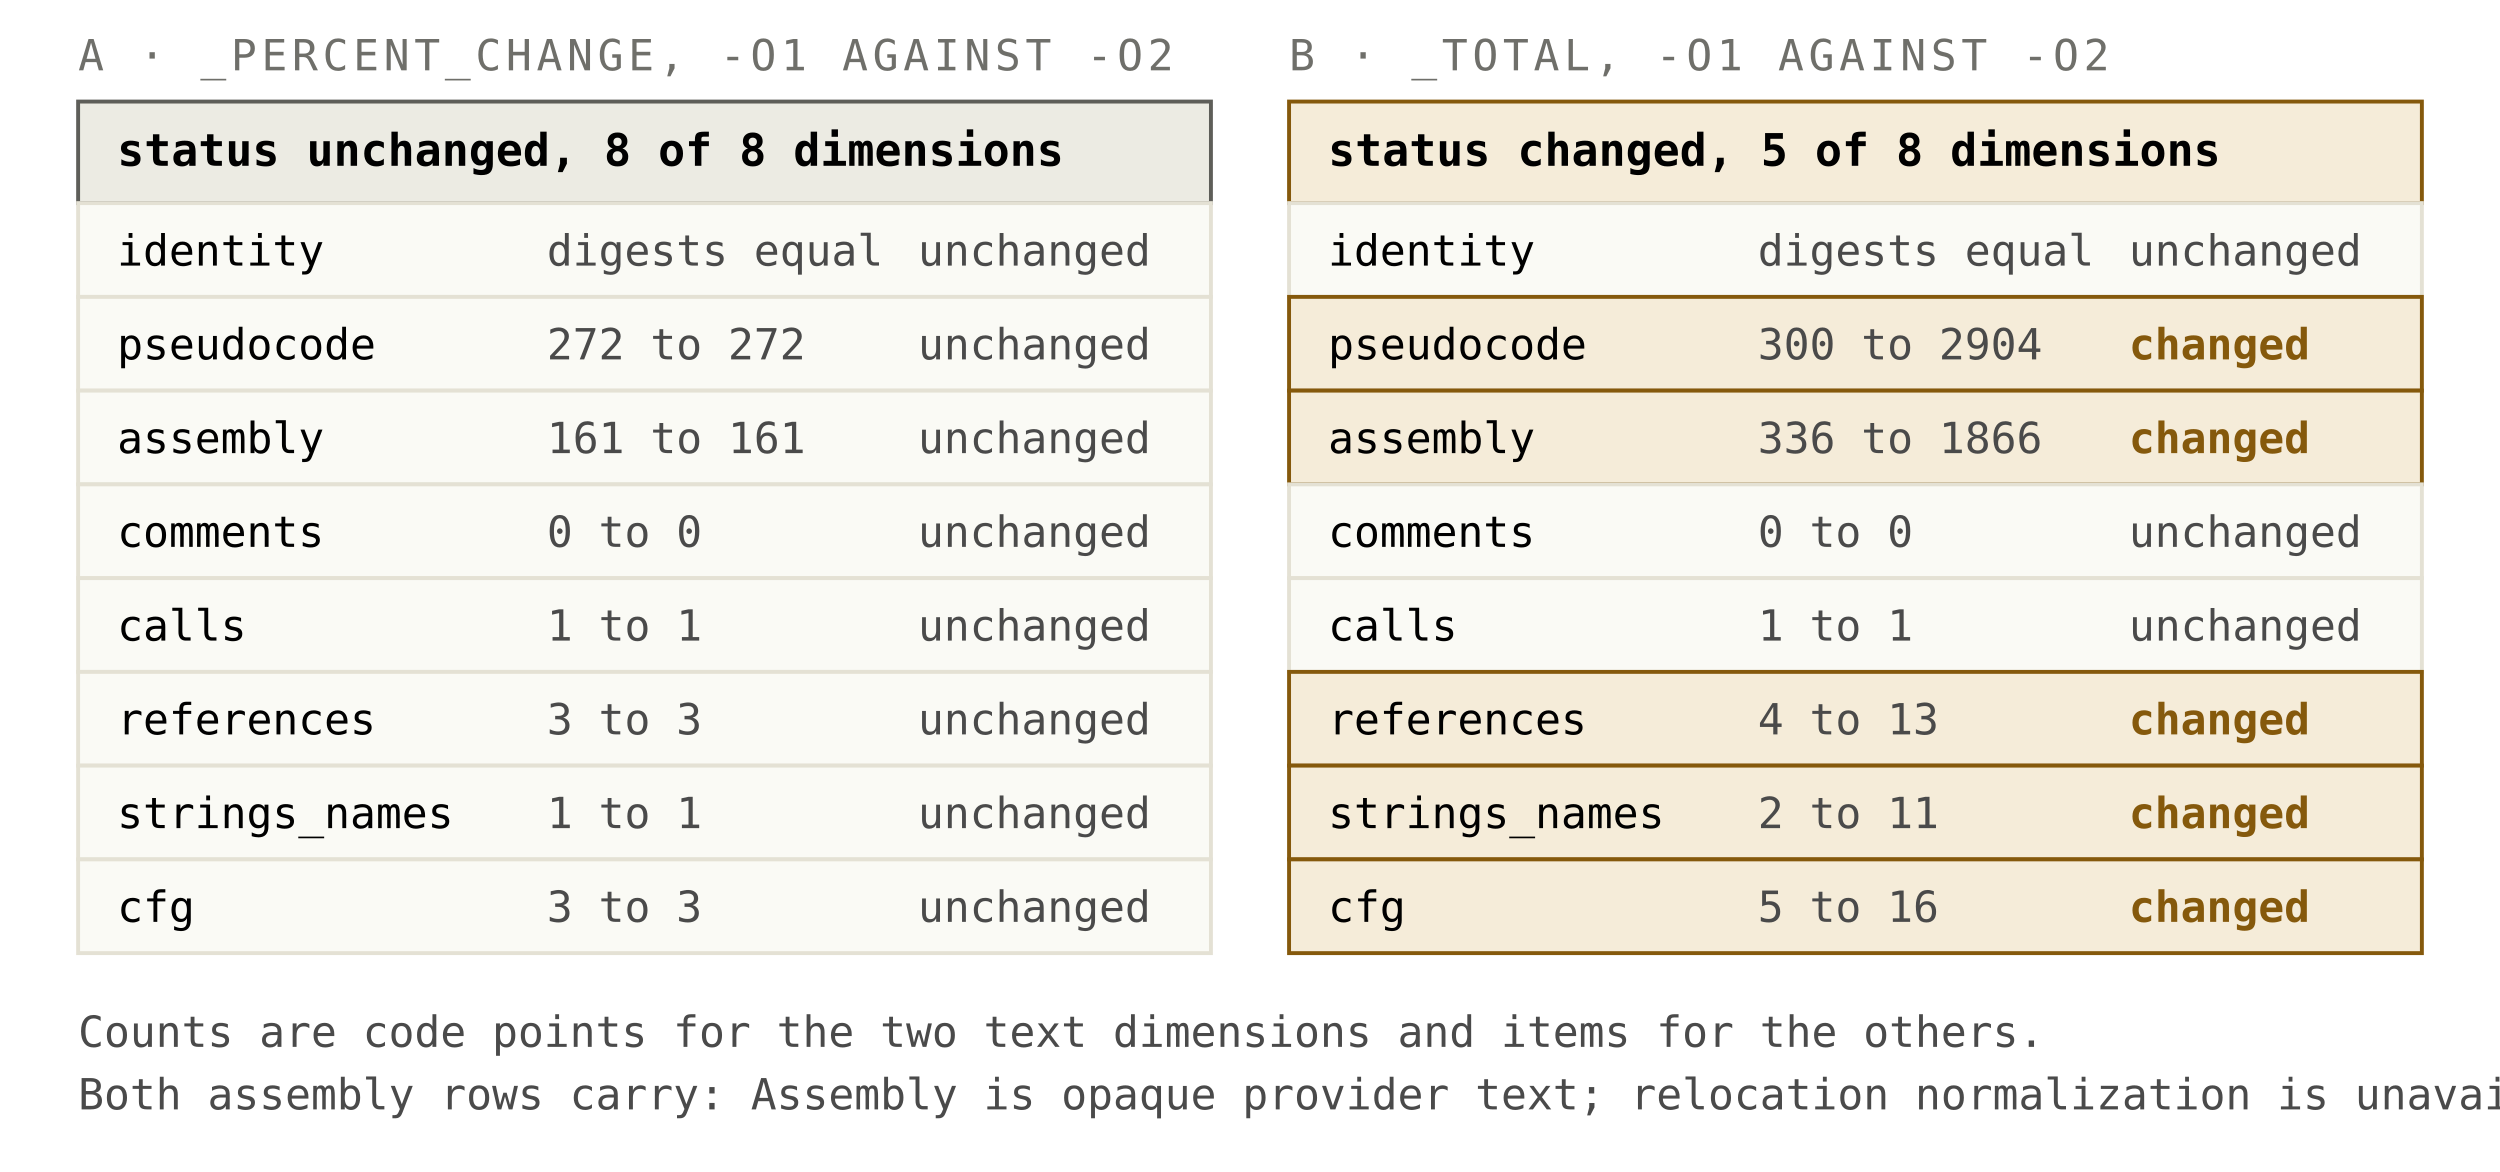
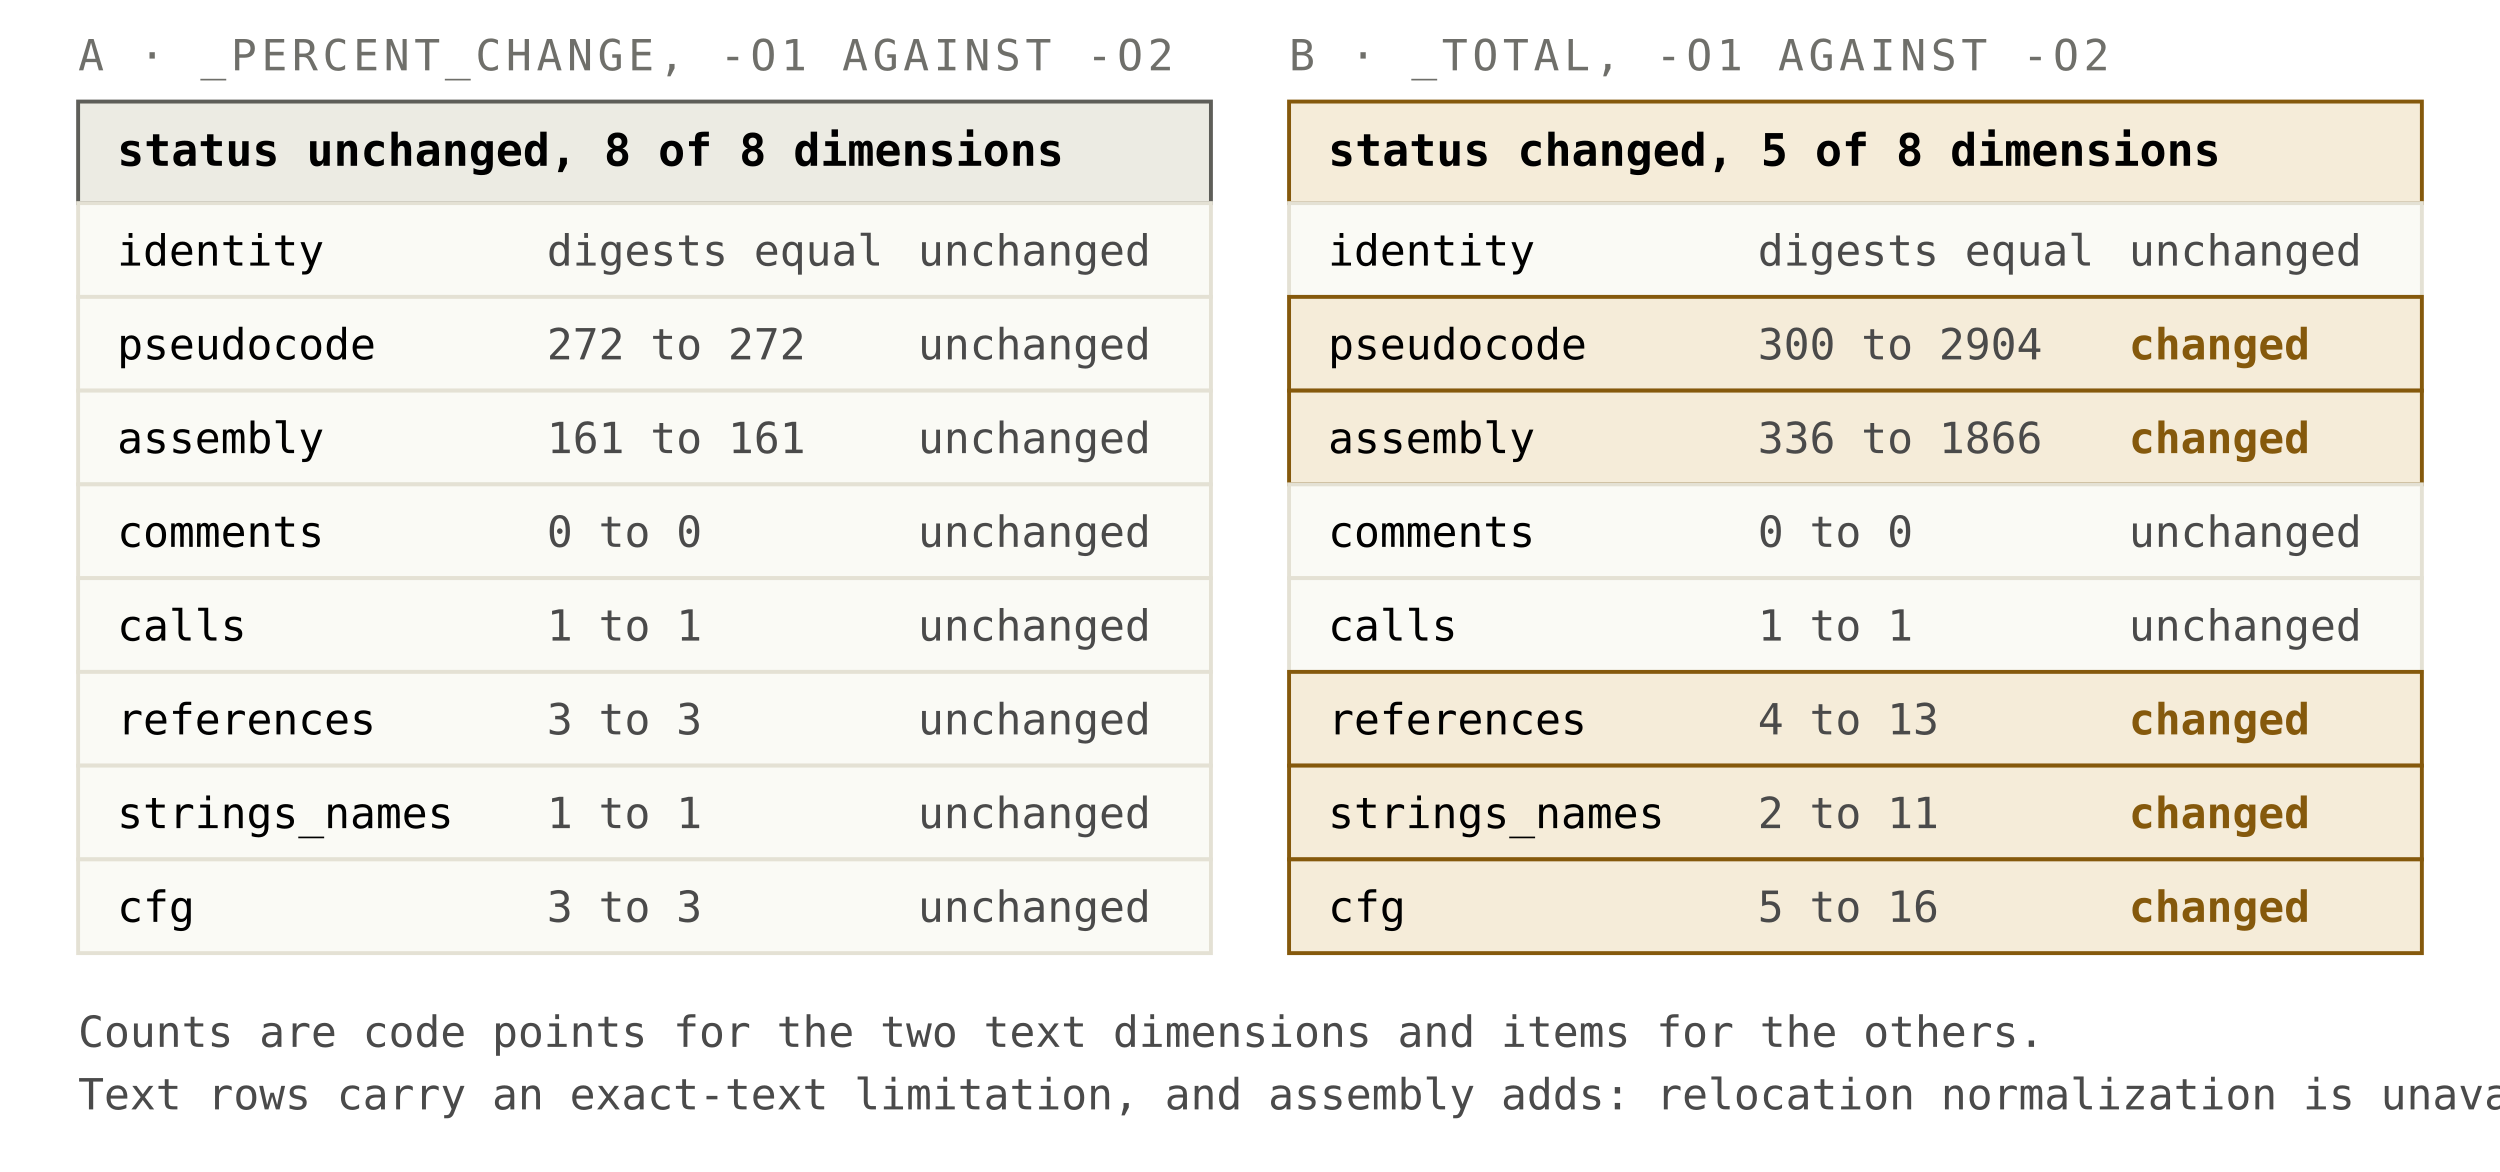
<svg xmlns="http://www.w3.org/2000/svg" viewBox="0 0 640 300" role="img" aria-labelledby="fig-5-6-title fig-5-6-desc" font-family="JetBrains Mono, ui-monospace, monospace">
  <text x="20" y="18" font-size="11" letter-spacing="1.2" fill="var(--m-ink-mute, #6f6f6a)">A · _PERCENT_CHANGE, -O1 AGAINST -O2</text>
  <rect x="20" y="26" width="290" height="26" fill="var(--m-grey-fill, #ecebe3)" stroke="var(--m-grey-ink, #5e5e59)" />
  <text x="30" y="42.45" font-size="11.5" font-weight="700">status unchanged, 8 of 8 dimensions</text>
  <rect x="20" y="52" width="290" height="24" fill="var(--m-paper, #fafaf5)" stroke="var(--m-panel-edge, #e4e1d4)" />
  <text x="30" y="68" font-size="11">identity</text>
  <text x="140" y="68" font-size="11" fill="var(--m-ink-soft, #4a4a4a)">digests equal</text>
  <text x="235" y="68" font-size="11" fill="var(--m-ink-soft, #4a4a4a)">unchanged</text>
  <rect x="20" y="76" width="290" height="24" fill="var(--m-paper, #fafaf5)" stroke="var(--m-panel-edge, #e4e1d4)" />
  <text x="30" y="92" font-size="11">pseudocode</text>
  <text x="140" y="92" font-size="11" fill="var(--m-ink-soft, #4a4a4a)">272 to 272</text>
  <text x="235" y="92" font-size="11" fill="var(--m-ink-soft, #4a4a4a)">unchanged</text>
  <rect x="20" y="100" width="290" height="24" fill="var(--m-paper, #fafaf5)" stroke="var(--m-panel-edge, #e4e1d4)" />
  <text x="30" y="116" font-size="11">assembly</text>
  <text x="140" y="116" font-size="11" fill="var(--m-ink-soft, #4a4a4a)">161 to 161</text>
  <text x="235" y="116" font-size="11" fill="var(--m-ink-soft, #4a4a4a)">unchanged</text>
  <rect x="20" y="124" width="290" height="24" fill="var(--m-paper, #fafaf5)" stroke="var(--m-panel-edge, #e4e1d4)" />
  <text x="30" y="140" font-size="11">comments</text>
  <text x="140" y="140" font-size="11" fill="var(--m-ink-soft, #4a4a4a)">0 to 0</text>
  <text x="235" y="140" font-size="11" fill="var(--m-ink-soft, #4a4a4a)">unchanged</text>
  <rect x="20" y="148" width="290" height="24" fill="var(--m-paper, #fafaf5)" stroke="var(--m-panel-edge, #e4e1d4)" />
  <text x="30" y="164" font-size="11">calls</text>
  <text x="140" y="164" font-size="11" fill="var(--m-ink-soft, #4a4a4a)">1 to 1</text>
  <text x="235" y="164" font-size="11" fill="var(--m-ink-soft, #4a4a4a)">unchanged</text>
  <rect x="20" y="172" width="290" height="24" fill="var(--m-paper, #fafaf5)" stroke="var(--m-panel-edge, #e4e1d4)" />
  <text x="30" y="188" font-size="11">references</text>
  <text x="140" y="188" font-size="11" fill="var(--m-ink-soft, #4a4a4a)">3 to 3</text>
  <text x="235" y="188" font-size="11" fill="var(--m-ink-soft, #4a4a4a)">unchanged</text>
  <rect x="20" y="196" width="290" height="24" fill="var(--m-paper, #fafaf5)" stroke="var(--m-panel-edge, #e4e1d4)" />
  <text x="30" y="212" font-size="11">strings_names</text>
  <text x="140" y="212" font-size="11" fill="var(--m-ink-soft, #4a4a4a)">1 to 1</text>
  <text x="235" y="212" font-size="11" fill="var(--m-ink-soft, #4a4a4a)">unchanged</text>
  <rect x="20" y="220" width="290" height="24" fill="var(--m-paper, #fafaf5)" stroke="var(--m-panel-edge, #e4e1d4)" />
  <text x="30" y="236" font-size="11">cfg</text>
  <text x="140" y="236" font-size="11" fill="var(--m-ink-soft, #4a4a4a)">3 to 3</text>
  <text x="235" y="236" font-size="11" fill="var(--m-ink-soft, #4a4a4a)">unchanged</text>
  <text x="330" y="18" font-size="11" letter-spacing="1.2" fill="var(--m-ink-mute, #6f6f6a)">B · _TOTAL, -O1 AGAINST -O2</text>
  <rect x="330" y="26" width="290" height="26" fill="var(--m-amber-fill, #f5ecd9)" stroke="var(--m-amber-ink, #85590c)" />
  <text x="340" y="42.45" font-size="11.5" font-weight="700">status changed, 5 of 8 dimensions</text>
  <rect x="330" y="52" width="290" height="24" fill="var(--m-paper, #fafaf5)" stroke="var(--m-panel-edge, #e4e1d4)" />
  <text x="340" y="68" font-size="11">identity</text>
  <text x="450" y="68" font-size="11" fill="var(--m-ink-soft, #4a4a4a)">digests equal</text>
  <text x="545" y="68" font-size="11" fill="var(--m-ink-soft, #4a4a4a)">unchanged</text>
  <rect x="330" y="76" width="290" height="24" fill="var(--m-amber-fill, #f5ecd9)" stroke="var(--m-amber-ink, #85590c)" />
  <text x="340" y="92" font-size="11">pseudocode</text>
  <text x="450" y="92" font-size="11" fill="var(--m-ink-soft, #4a4a4a)">300 to 2904</text>
  <text x="545" y="92" font-size="11" font-weight="700" fill="var(--m-amber-ink, #85590c)">changed</text>
  <rect x="330" y="100" width="290" height="24" fill="var(--m-amber-fill, #f5ecd9)" stroke="var(--m-amber-ink, #85590c)" />
  <text x="340" y="116" font-size="11">assembly</text>
  <text x="450" y="116" font-size="11" fill="var(--m-ink-soft, #4a4a4a)">336 to 1866</text>
  <text x="545" y="116" font-size="11" font-weight="700" fill="var(--m-amber-ink, #85590c)">changed</text>
  <rect x="330" y="124" width="290" height="24" fill="var(--m-paper, #fafaf5)" stroke="var(--m-panel-edge, #e4e1d4)" />
  <text x="340" y="140" font-size="11">comments</text>
  <text x="450" y="140" font-size="11" fill="var(--m-ink-soft, #4a4a4a)">0 to 0</text>
  <text x="545" y="140" font-size="11" fill="var(--m-ink-soft, #4a4a4a)">unchanged</text>
  <rect x="330" y="148" width="290" height="24" fill="var(--m-paper, #fafaf5)" stroke="var(--m-panel-edge, #e4e1d4)" />
  <text x="340" y="164" font-size="11">calls</text>
  <text x="450" y="164" font-size="11" fill="var(--m-ink-soft, #4a4a4a)">1 to 1</text>
  <text x="545" y="164" font-size="11" fill="var(--m-ink-soft, #4a4a4a)">unchanged</text>
  <rect x="330" y="172" width="290" height="24" fill="var(--m-amber-fill, #f5ecd9)" stroke="var(--m-amber-ink, #85590c)" />
  <text x="340" y="188" font-size="11">references</text>
  <text x="450" y="188" font-size="11" fill="var(--m-ink-soft, #4a4a4a)">4 to 13</text>
  <text x="545" y="188" font-size="11" font-weight="700" fill="var(--m-amber-ink, #85590c)">changed</text>
  <rect x="330" y="196" width="290" height="24" fill="var(--m-amber-fill, #f5ecd9)" stroke="var(--m-amber-ink, #85590c)" />
  <text x="340" y="212" font-size="11">strings_names</text>
  <text x="450" y="212" font-size="11" fill="var(--m-ink-soft, #4a4a4a)">2 to 11</text>
  <text x="545" y="212" font-size="11" font-weight="700" fill="var(--m-amber-ink, #85590c)">changed</text>
  <rect x="330" y="220" width="290" height="24" fill="var(--m-amber-fill, #f5ecd9)" stroke="var(--m-amber-ink, #85590c)" />
  <text x="340" y="236" font-size="11">cfg</text>
  <text x="450" y="236" font-size="11" fill="var(--m-ink-soft, #4a4a4a)">5 to 16</text>
  <text x="545" y="236" font-size="11" font-weight="700" fill="var(--m-amber-ink, #85590c)">changed</text>
  <text x="20" y="268" font-size="11" class="m-serif" fill="var(--m-ink-soft, #4a4a4a)">Counts are code points for the two text dimensions and items for the others.</text>
-   <text x="20" y="284" font-size="11" class="m-serif" fill="var(--m-ink-soft, #4a4a4a)">Both assembly rows carry: Assembly is opaque provider text; relocation normalization is unavailable.</text>
+   <text x="20" y="284" font-size="11" class="m-serif" fill="var(--m-ink-soft, #4a4a4a)">Text rows carry an exact-text limitation, and assembly adds: relocation normalization is unavailable.</text>
</svg>
